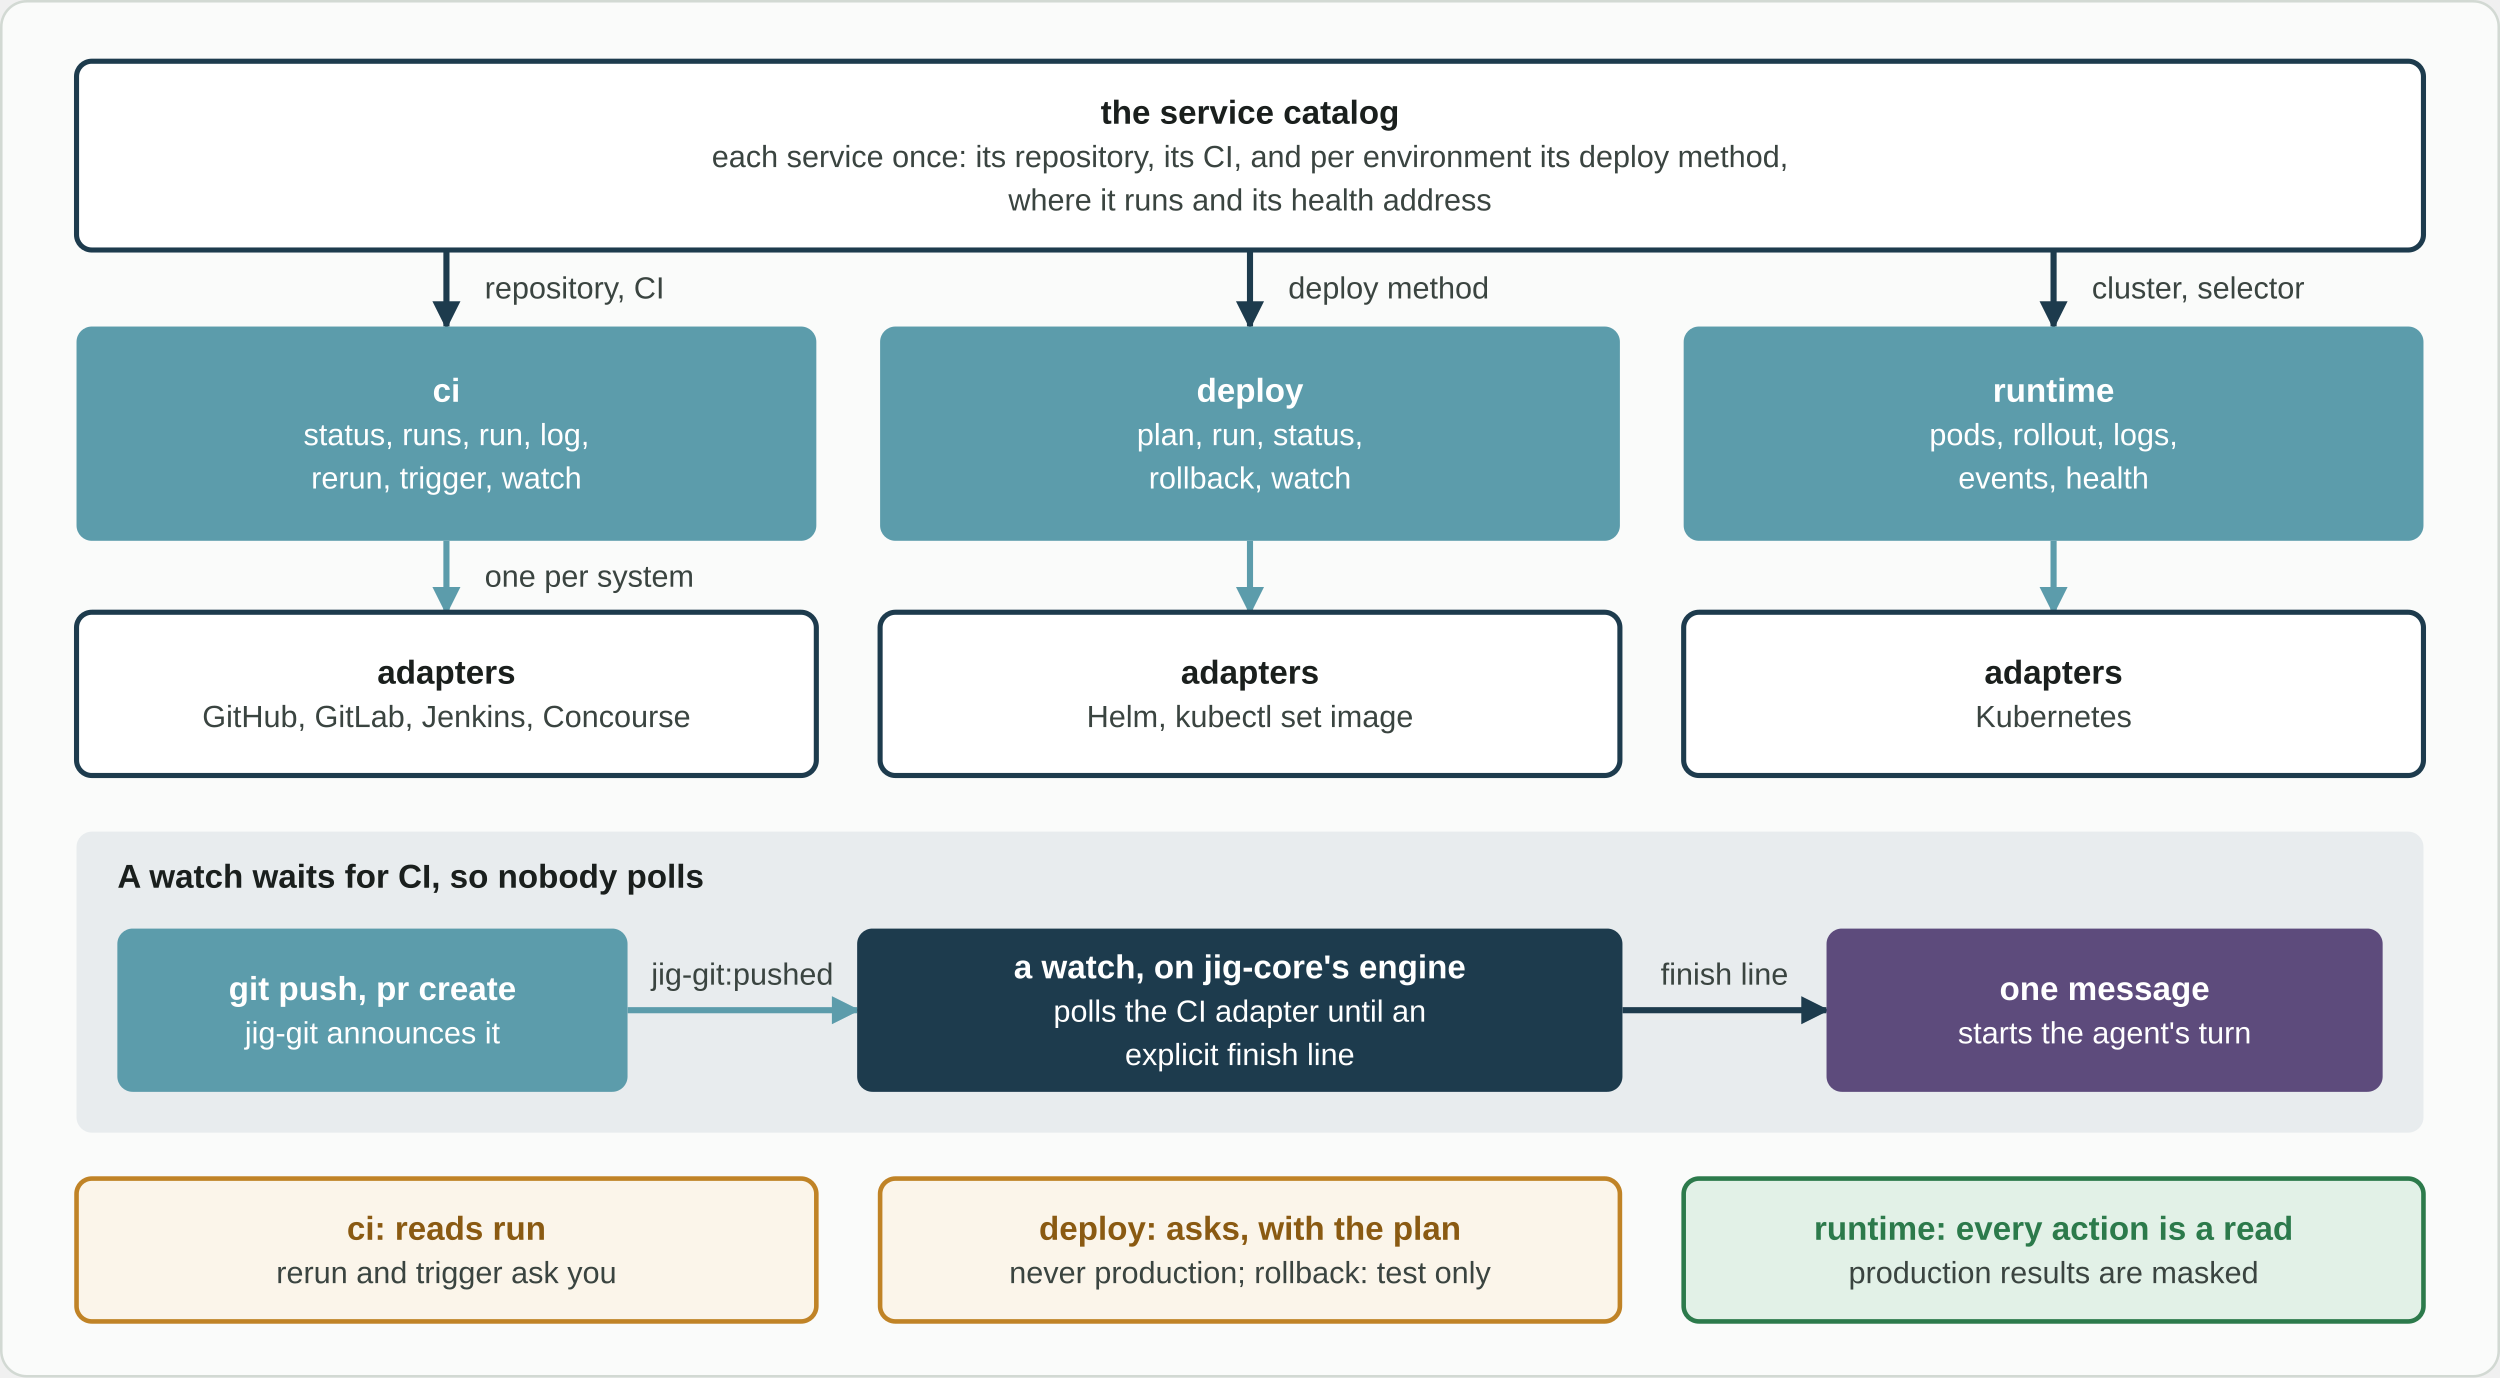
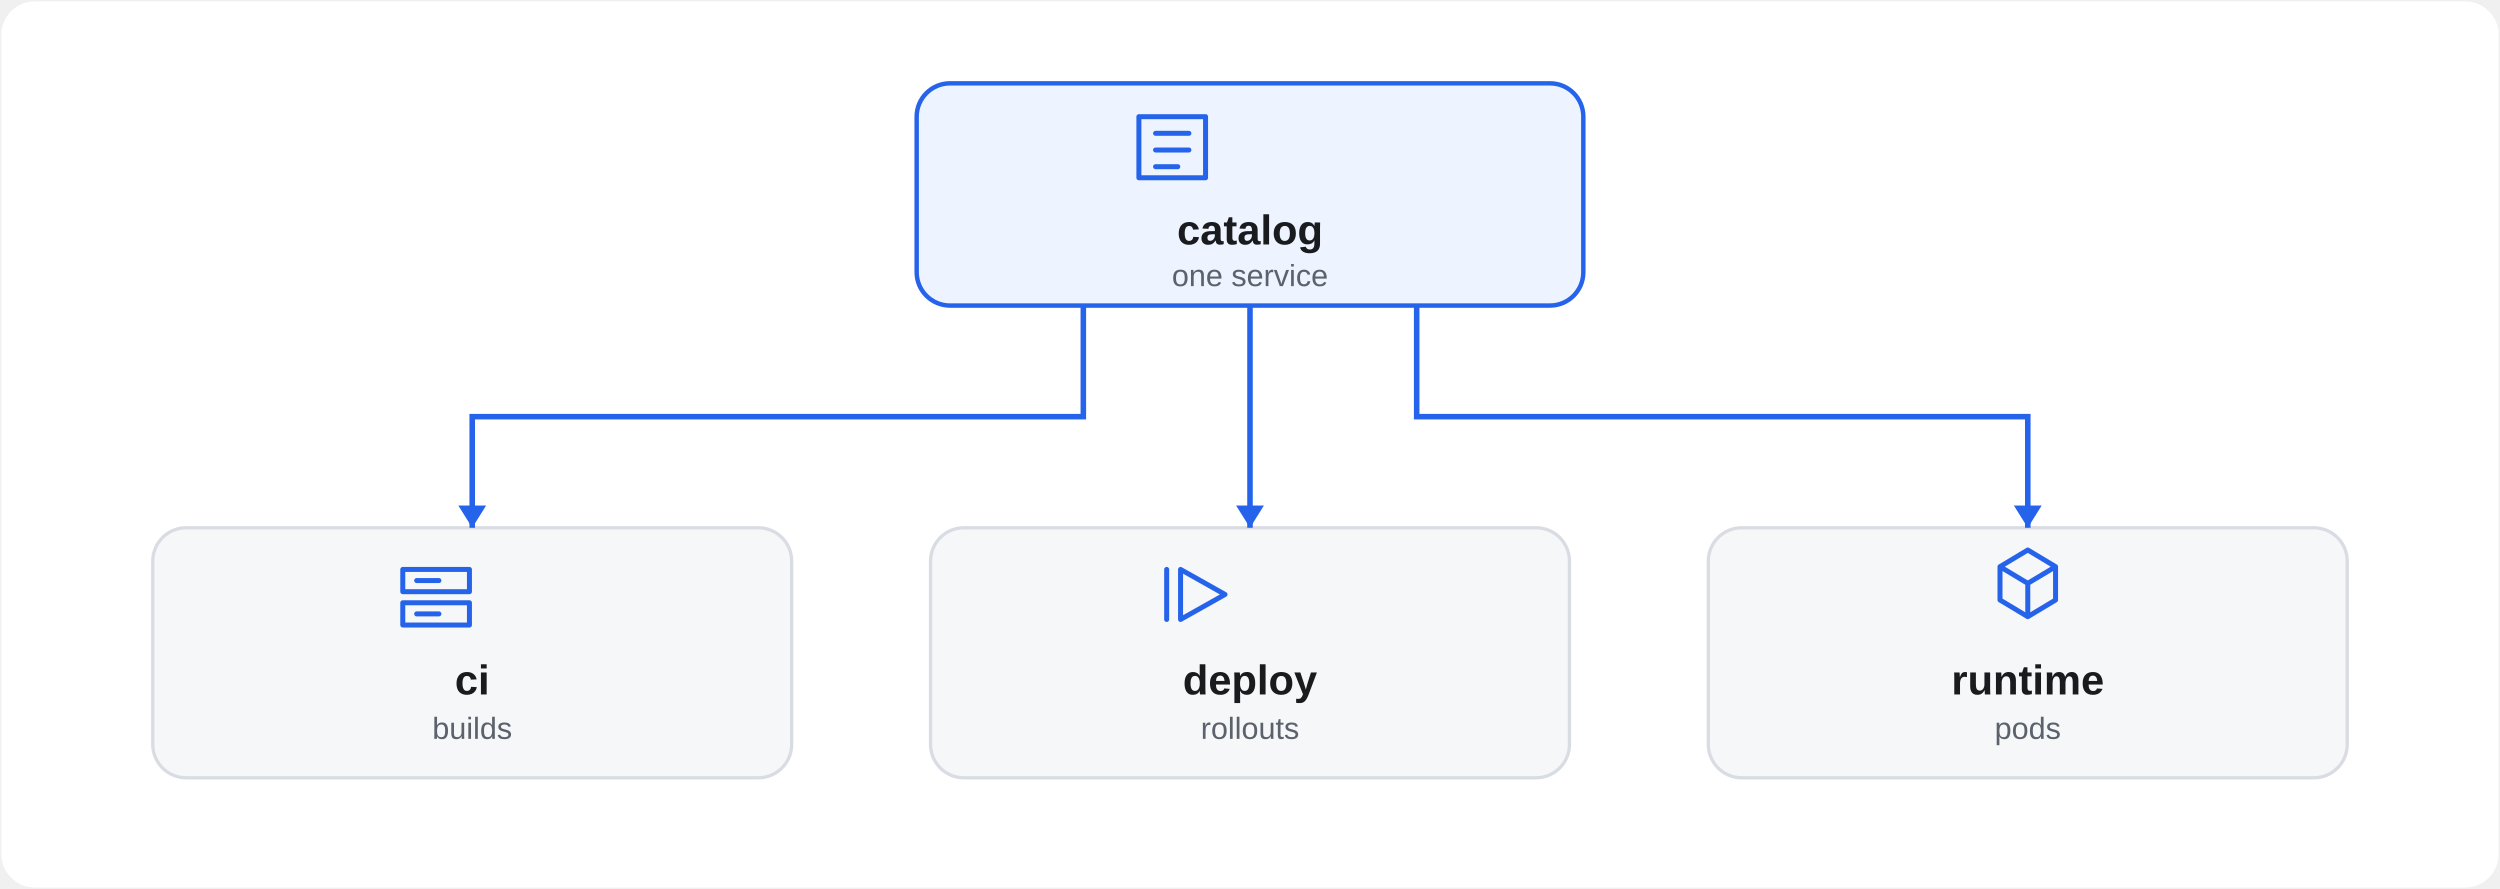
- <svg xmlns="http://www.w3.org/2000/svg" width="980" height="540" viewBox="0 0 980 540" role="img" aria-label="How jig-ops works. The service catalog describes each service once: its repository, its CI, and per environment its deploy method, where it runs and its health address. It feeds three tools. ci has status, runs, run, log, rerun, trigger and watch, with an adapter for GitHub Actions, GitLab CI, Jenkins and Concourse. deploy has plan, run, status, rollback and watch, with an adapter for Helm and for kubectl set image. runtime has pods, rollout, logs, events and health, with a Kubernetes adapter. A watch waits for CI: jig-git announces jig-git:pushed, a watch on jig-core's engine polls the CI adapter until an explicit finish line, and one message starts the agent's turn. Reruns, triggers, deploys and rollbacks ask you, and production is never deployed to." font-family="IBM Plex Sans, Segoe UI, Arial, sans-serif">
-   <rect x="0.5" y="0.5" width="979" height="539" rx="10" fill="#FAFBFA" stroke="#D2D9D3" />
-   <defs>
-     <marker id="opscatalog-head-1d3b4d-11" viewBox="0 0 10 10" refX="9" refY="5" markerUnits="userSpaceOnUse" markerWidth="11" markerHeight="11" orient="auto">
-       <path d="M0,0 L10,5 L0,10 z" fill="#1D3B4D" />
-     </marker>
-     <marker id="opscatalog-head-5c9cab-11" viewBox="0 0 10 10" refX="9" refY="5" markerUnits="userSpaceOnUse" markerWidth="11" markerHeight="11" orient="auto">
-       <path d="M0,0 L10,5 L0,10 z" fill="#5C9CAB" />
-     </marker>
-   </defs>
-   <rect x="30" y="24" width="920" height="74" rx="6" fill="#FFFFFF" stroke="#1D3B4D" stroke-width="2" />
-   <text x="490.0" y="48.5" font-size="13" fill="#1A1F1D" font-weight="700" text-anchor="middle">the service catalog</text>
-   <text x="490.0" y="65.5" font-size="12" fill="#3A4440" text-anchor="middle">each service once: its repository, its CI, and per environment its deploy method,</text>
-   <text x="490.0" y="82.5" font-size="12" fill="#3A4440" text-anchor="middle">where it runs and its health address</text>
-   <path d="M175 98 V128" fill="none" stroke="#1D3B4D" stroke-width="2.4" marker-end="url(#opscatalog-head-1d3b4d-11)" />
-   <path d="M490 98 V128" fill="none" stroke="#1D3B4D" stroke-width="2.4" marker-end="url(#opscatalog-head-1d3b4d-11)" />
-   <path d="M805 98 V128" fill="none" stroke="#1D3B4D" stroke-width="2.4" marker-end="url(#opscatalog-head-1d3b4d-11)" />
-   <text x="190" y="117" font-size="12" fill="#3A4440">repository, CI</text>
-   <text x="505" y="117" font-size="12" fill="#3A4440">deploy method</text>
-   <text x="820" y="117" font-size="12" fill="#3A4440">cluster, selector</text>
-   <rect x="30" y="128" width="290" height="84" rx="6" fill="#5C9CAB" />
-   <text x="175.0" y="157.5" font-size="13" fill="#FFFFFF" font-weight="700" text-anchor="middle">ci</text>
-   <text x="175.0" y="174.5" font-size="12" fill="#FFFFFF" text-anchor="middle">status, runs, run, log,</text>
-   <text x="175.0" y="191.5" font-size="12" fill="#FFFFFF" text-anchor="middle">rerun, trigger, watch</text>
-   <rect x="345" y="128" width="290" height="84" rx="6" fill="#5C9CAB" />
-   <text x="490.0" y="157.5" font-size="13" fill="#FFFFFF" font-weight="700" text-anchor="middle">deploy</text>
-   <text x="490.0" y="174.5" font-size="12" fill="#FFFFFF" text-anchor="middle">plan, run, status,</text>
-   <text x="490.0" y="191.5" font-size="12" fill="#FFFFFF" text-anchor="middle">rollback, watch</text>
-   <rect x="660" y="128" width="290" height="84" rx="6" fill="#5C9CAB" />
-   <text x="805.0" y="157.5" font-size="13" fill="#FFFFFF" font-weight="700" text-anchor="middle">runtime</text>
-   <text x="805.0" y="174.5" font-size="12" fill="#FFFFFF" text-anchor="middle">pods, rollout, logs,</text>
-   <text x="805.0" y="191.5" font-size="12" fill="#FFFFFF" text-anchor="middle">events, health</text>
-   <path d="M175 212 V240" fill="none" stroke="#5C9CAB" stroke-width="2.4" marker-end="url(#opscatalog-head-5c9cab-11)" />
-   <path d="M490 212 V240" fill="none" stroke="#5C9CAB" stroke-width="2.4" marker-end="url(#opscatalog-head-5c9cab-11)" />
-   <path d="M805 212 V240" fill="none" stroke="#5C9CAB" stroke-width="2.4" marker-end="url(#opscatalog-head-5c9cab-11)" />
-   <text x="190" y="230" font-size="12" fill="#3A4440">one per system</text>
-   <rect x="30" y="240" width="290" height="64" rx="6" fill="#FFFFFF" stroke="#1D3B4D" stroke-width="2" />
-   <text x="175.0" y="268.0" font-size="13" fill="#1A1F1D" font-weight="700" text-anchor="middle">adapters</text>
-   <text x="175.0" y="285.0" font-size="12" fill="#3A4440" text-anchor="middle">GitHub, GitLab, Jenkins, Concourse</text>
-   <rect x="345" y="240" width="290" height="64" rx="6" fill="#FFFFFF" stroke="#1D3B4D" stroke-width="2" />
-   <text x="490.0" y="268.0" font-size="13" fill="#1A1F1D" font-weight="700" text-anchor="middle">adapters</text>
-   <text x="490.0" y="285.0" font-size="12" fill="#3A4440" text-anchor="middle">Helm, kubectl set image</text>
-   <rect x="660" y="240" width="290" height="64" rx="6" fill="#FFFFFF" stroke="#1D3B4D" stroke-width="2" />
-   <text x="805.0" y="268.0" font-size="13" fill="#1A1F1D" font-weight="700" text-anchor="middle">adapters</text>
-   <text x="805.0" y="285.0" font-size="12" fill="#3A4440" text-anchor="middle">Kubernetes</text>
-   <rect x="30" y="326" width="920" height="118" rx="6" fill="#E8ECEE" />
-   <text x="46" y="348" font-size="13" fill="#1A1F1D" font-weight="700">A watch waits for CI, so nobody polls</text>
-   <rect x="46" y="364" width="200" height="64" rx="6" fill="#5C9CAB" />
-   <text x="146.0" y="392.0" font-size="13" fill="#FFFFFF" font-weight="700" text-anchor="middle">git push, pr create</text>
-   <text x="146.0" y="409.0" font-size="12" fill="#FFFFFF" text-anchor="middle">jig-git announces it</text>
-   <path d="M246 396 H336" fill="none" stroke="#5C9CAB" stroke-width="2.4" marker-end="url(#opscatalog-head-5c9cab-11)" />
-   <text x="291" y="386" font-size="12" fill="#3A4440" text-anchor="middle">jig-git:pushed</text>
-   <rect x="336" y="364" width="300" height="64" rx="6" fill="#1D3B4D" />
-   <text x="486.0" y="383.5" font-size="13" fill="#FFFFFF" font-weight="700" text-anchor="middle">a watch, on jig-core's engine</text>
-   <text x="486.0" y="400.5" font-size="12" fill="#FFFFFF" text-anchor="middle">polls the CI adapter until an</text>
-   <text x="486.0" y="417.5" font-size="12" fill="#FFFFFF" text-anchor="middle">explicit finish line</text>
-   <path d="M636 396 H716" fill="none" stroke="#1D3B4D" stroke-width="2.4" marker-end="url(#opscatalog-head-1d3b4d-11)" />
-   <text x="676" y="386" font-size="12" fill="#3A4440" text-anchor="middle">finish line</text>
-   <rect x="716" y="364" width="218" height="64" rx="6" fill="#5D4B7C" />
-   <text x="825.0" y="392.0" font-size="13" fill="#FFFFFF" font-weight="700" text-anchor="middle">one message</text>
-   <text x="825.0" y="409.0" font-size="12" fill="#FFFFFF" text-anchor="middle">starts the agent's turn</text>
-   <rect x="30" y="462" width="290" height="56" rx="6" fill="#FBF5EA" stroke="#C08326" stroke-width="1.8" />
-   <text x="175.0" y="486.0" font-size="13" fill="#8A5A12" font-weight="700" text-anchor="middle">ci: reads run</text>
-   <text x="175.0" y="503.0" font-size="12" fill="#3A4440" text-anchor="middle">rerun and trigger ask you</text>
-   <rect x="345" y="462" width="290" height="56" rx="6" fill="#FBF5EA" stroke="#C08326" stroke-width="1.8" />
-   <text x="490.0" y="486.0" font-size="13" fill="#8A5A12" font-weight="700" text-anchor="middle">deploy: asks, with the plan</text>
-   <text x="490.0" y="503.0" font-size="12" fill="#3A4440" text-anchor="middle">never production; rollback: test only</text>
-   <rect x="660" y="462" width="290" height="56" rx="6" fill="#E2F1E7" stroke="#2C7A4B" stroke-width="1.8" />
-   <text x="805.0" y="486.0" font-size="13" fill="#2C7A4B" font-weight="700" text-anchor="middle">runtime: every action is a read</text>
-   <text x="805.0" y="503.0" font-size="12" fill="#3A4440" text-anchor="middle">production results are masked</text>
+ <svg xmlns="http://www.w3.org/2000/svg" width="900" height="320" viewBox="0 0 900 320" role="img" aria-label="One service catalog, describing each service once, feeds the three jig-ops tools: ci for builds and watches, deploy for rollouts, and runtime for pods. Each tool has its own adapters described on the page." font-family="IBM Plex Sans, Segoe UI, Arial, sans-serif">
+   <style>
+     .bg{fill:#fff}.node{fill:#f6f7f9;stroke:#d9dde3;stroke-width:1.2}.catalog{fill:#eef4ff;stroke:#2563eb;stroke-width:1.6}
+     .label{fill:#1a1b1e;font-size:15px;font-weight:700}.sub{fill:#5c626b;font-size:11px}
+     .accent{fill:none;stroke:#2563eb;stroke-width:1.8;stroke-linecap:round;stroke-linejoin:round}
+     .path{fill:none;stroke:#2563eb;stroke-width:2}.arrowhead{fill:#2563eb}
+     @media (prefers-color-scheme: dark){
+       .bg{fill:#111113}.node{fill:#18181b;stroke:#2c2c31}.catalog{fill:#15203b;stroke:#7aa2f7}
+       .label{fill:#e7e7ea}.sub{fill:#9a9aa2}.accent{stroke:#7aa2f7}.path{stroke:#7aa2f7}.arrowhead{fill:#7aa2f7}
+     }
+   </style>
+   <rect class="bg" x="0.5" y="0.5" width="899" height="319" rx="12" />
+   <rect class="catalog" x="330" y="30" width="240" height="80" rx="12" />
+   <path class="accent" d="M410 42 h24 v22 h-24 z M416 48 h12 M416 54 h12 M416 60 h8" />
+   <text class="label" x="450" y="88" text-anchor="middle">catalog</text>
+   <text class="sub" x="450" y="103" text-anchor="middle">one service</text>
+   <rect class="node" x="55" y="190" width="230" height="90" rx="12" />
+   <path class="accent" d="M145 205 h24 v8 h-24 z M145 217 h24 v8 h-24 z M150 209 h8 M150 221 h8" />
+   <text class="label" x="170" y="250" text-anchor="middle">ci</text>
+   <text class="sub" x="170" y="266" text-anchor="middle">builds</text>
+   <rect class="node" x="335" y="190" width="230" height="90" rx="12" />
+   <path class="accent" d="M425 205 l16 9 -16 9 z M420 205 v18" />
+   <text class="label" x="450" y="250" text-anchor="middle">deploy</text>
+   <text class="sub" x="450" y="266" text-anchor="middle">rollouts</text>
+   <rect class="node" x="615" y="190" width="230" height="90" rx="12" />
+   <path class="accent" d="M720 204 l10 -6 10 6 v12 l-10 6 -10 -6 z M720 204 l10 6 10 -6 M730 210 v12" />
+   <text class="label" x="730" y="250" text-anchor="middle">runtime</text>
+   <text class="sub" x="730" y="266" text-anchor="middle">pods</text>
+   <path class="path" d="M390 110 V150 H170 V190" />
+   <path id="opscatalog-arrow-1" class="arrowhead" d="M165 182 L170 190 L175 182 z" />
+   <path class="path" d="M450 110 V190" />
+   <path id="opscatalog-arrow-2" class="arrowhead" d="M445 182 L450 190 L455 182 z" />
+   <path class="path" d="M510 110 V150 H730 V190" />
+   <path id="opscatalog-arrow-3" class="arrowhead" d="M725 182 L730 190 L735 182 z" />
</svg>
